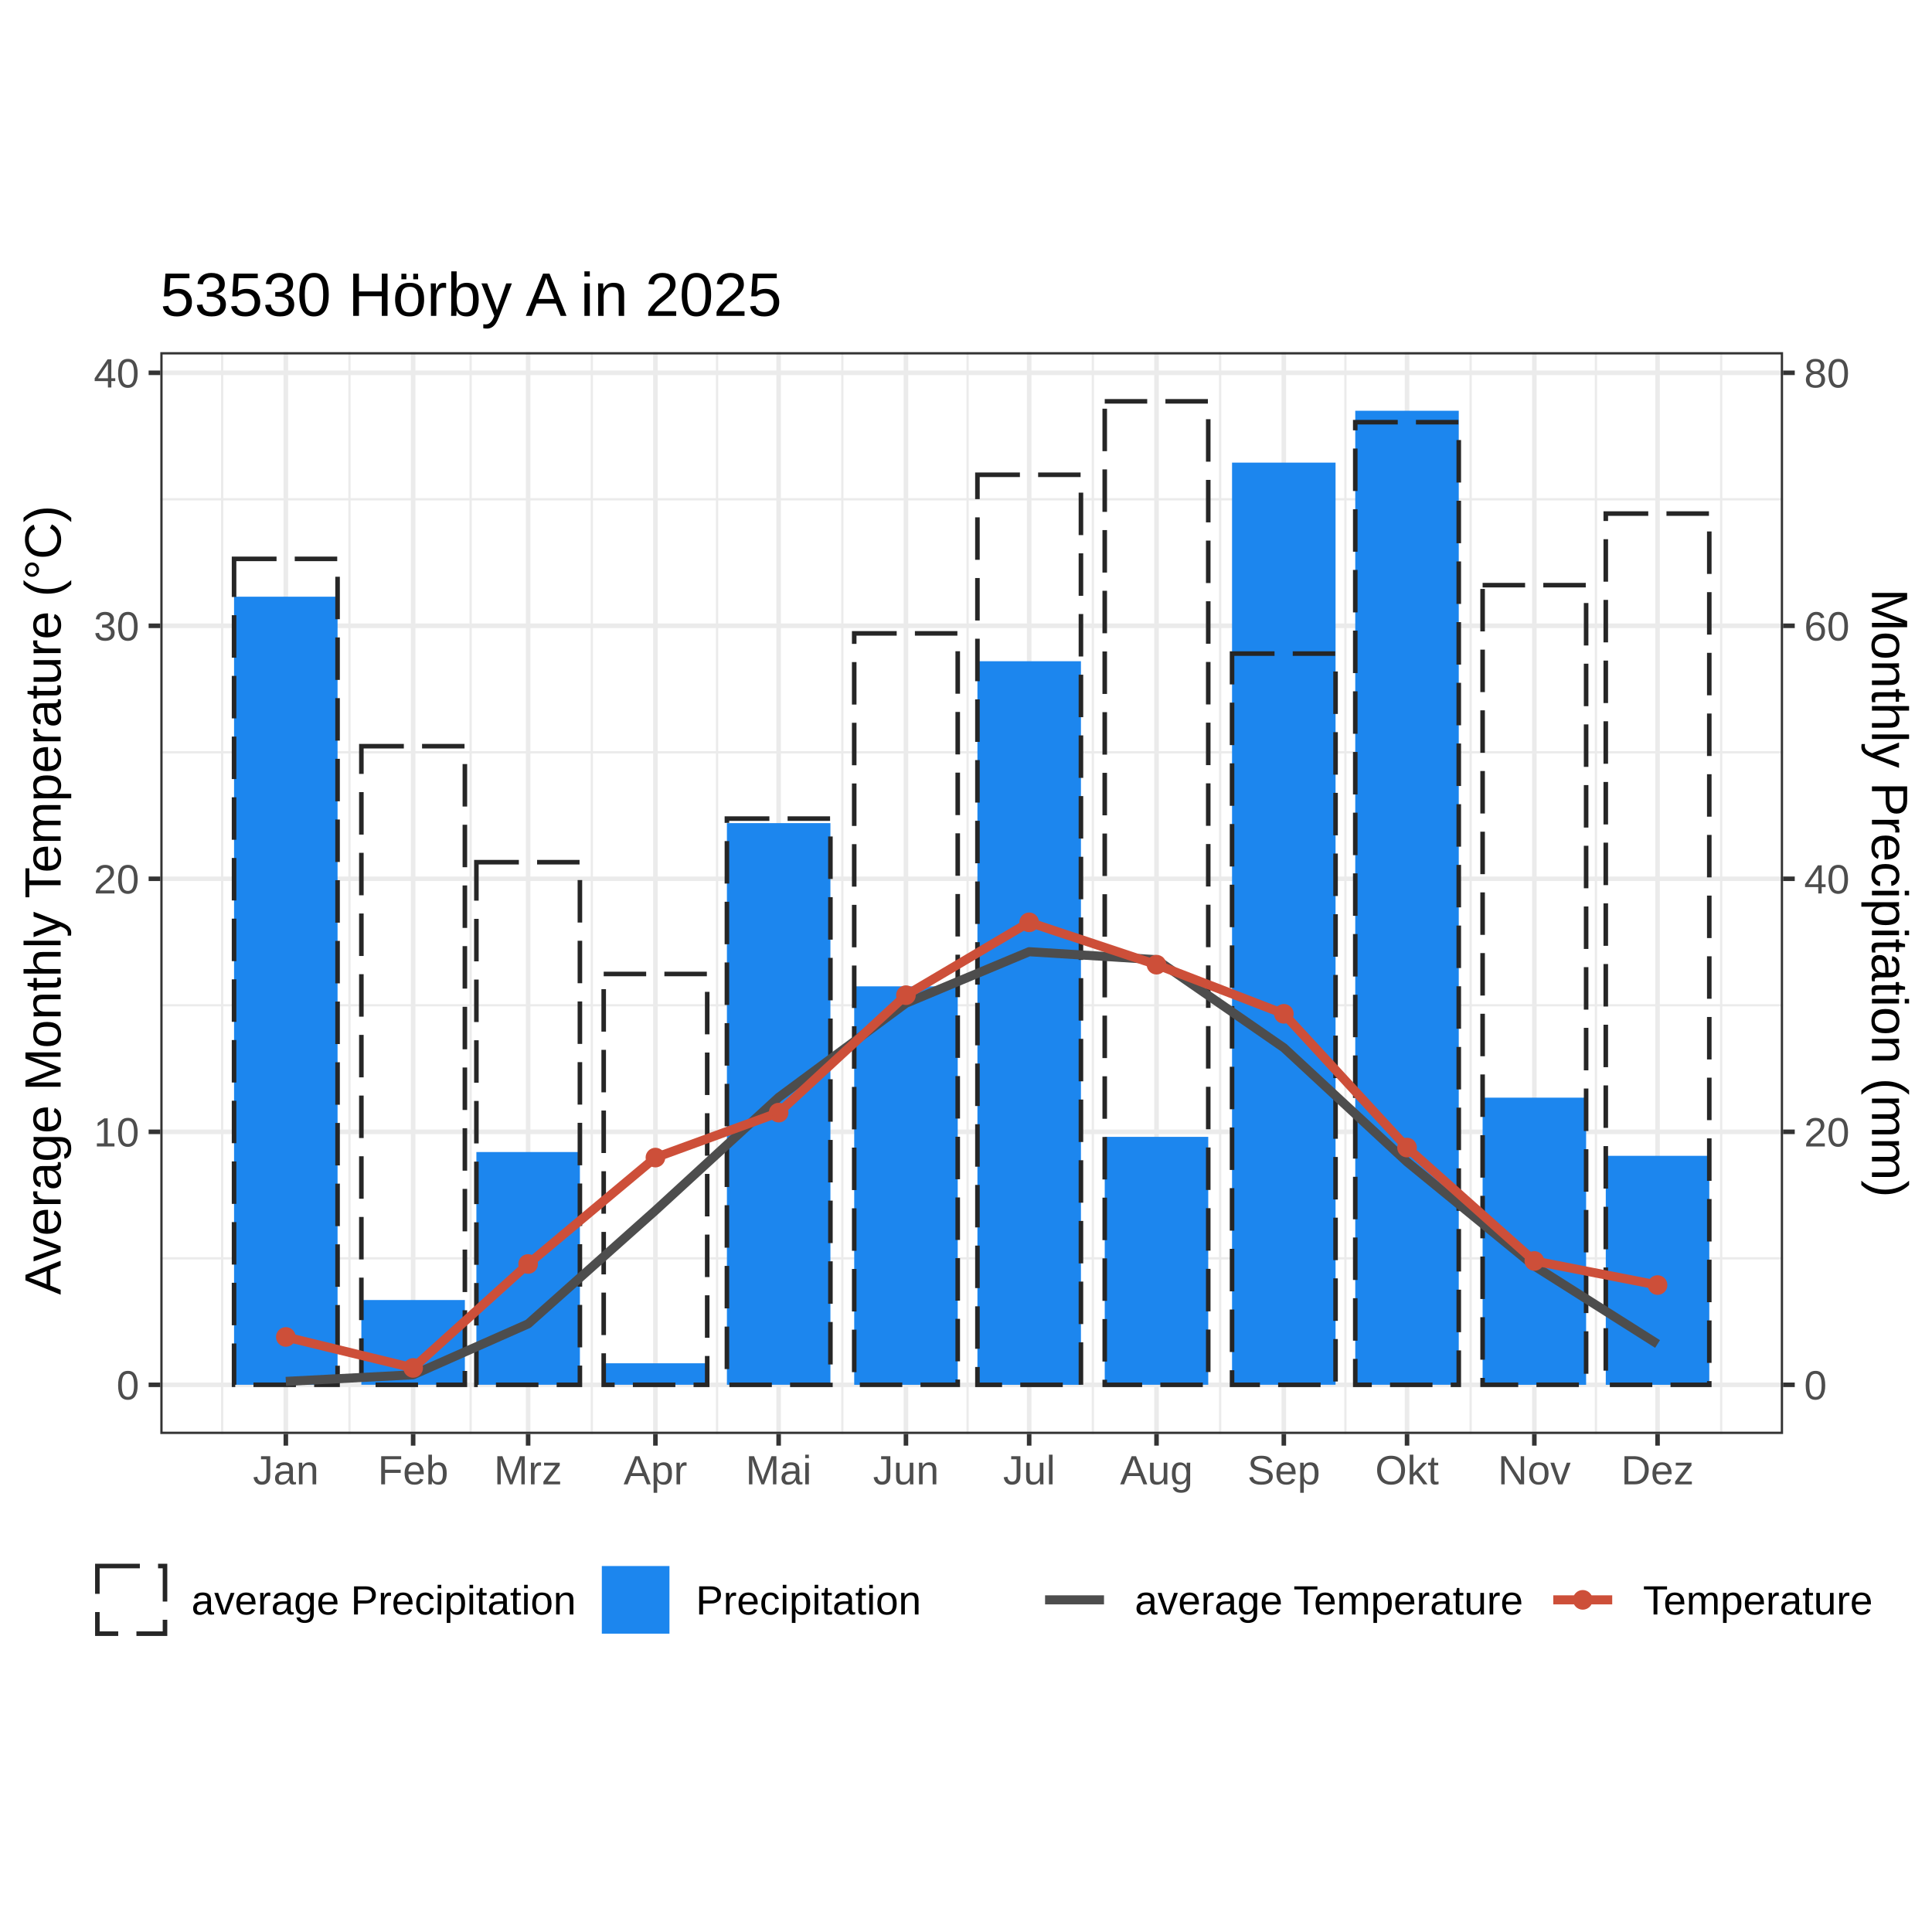
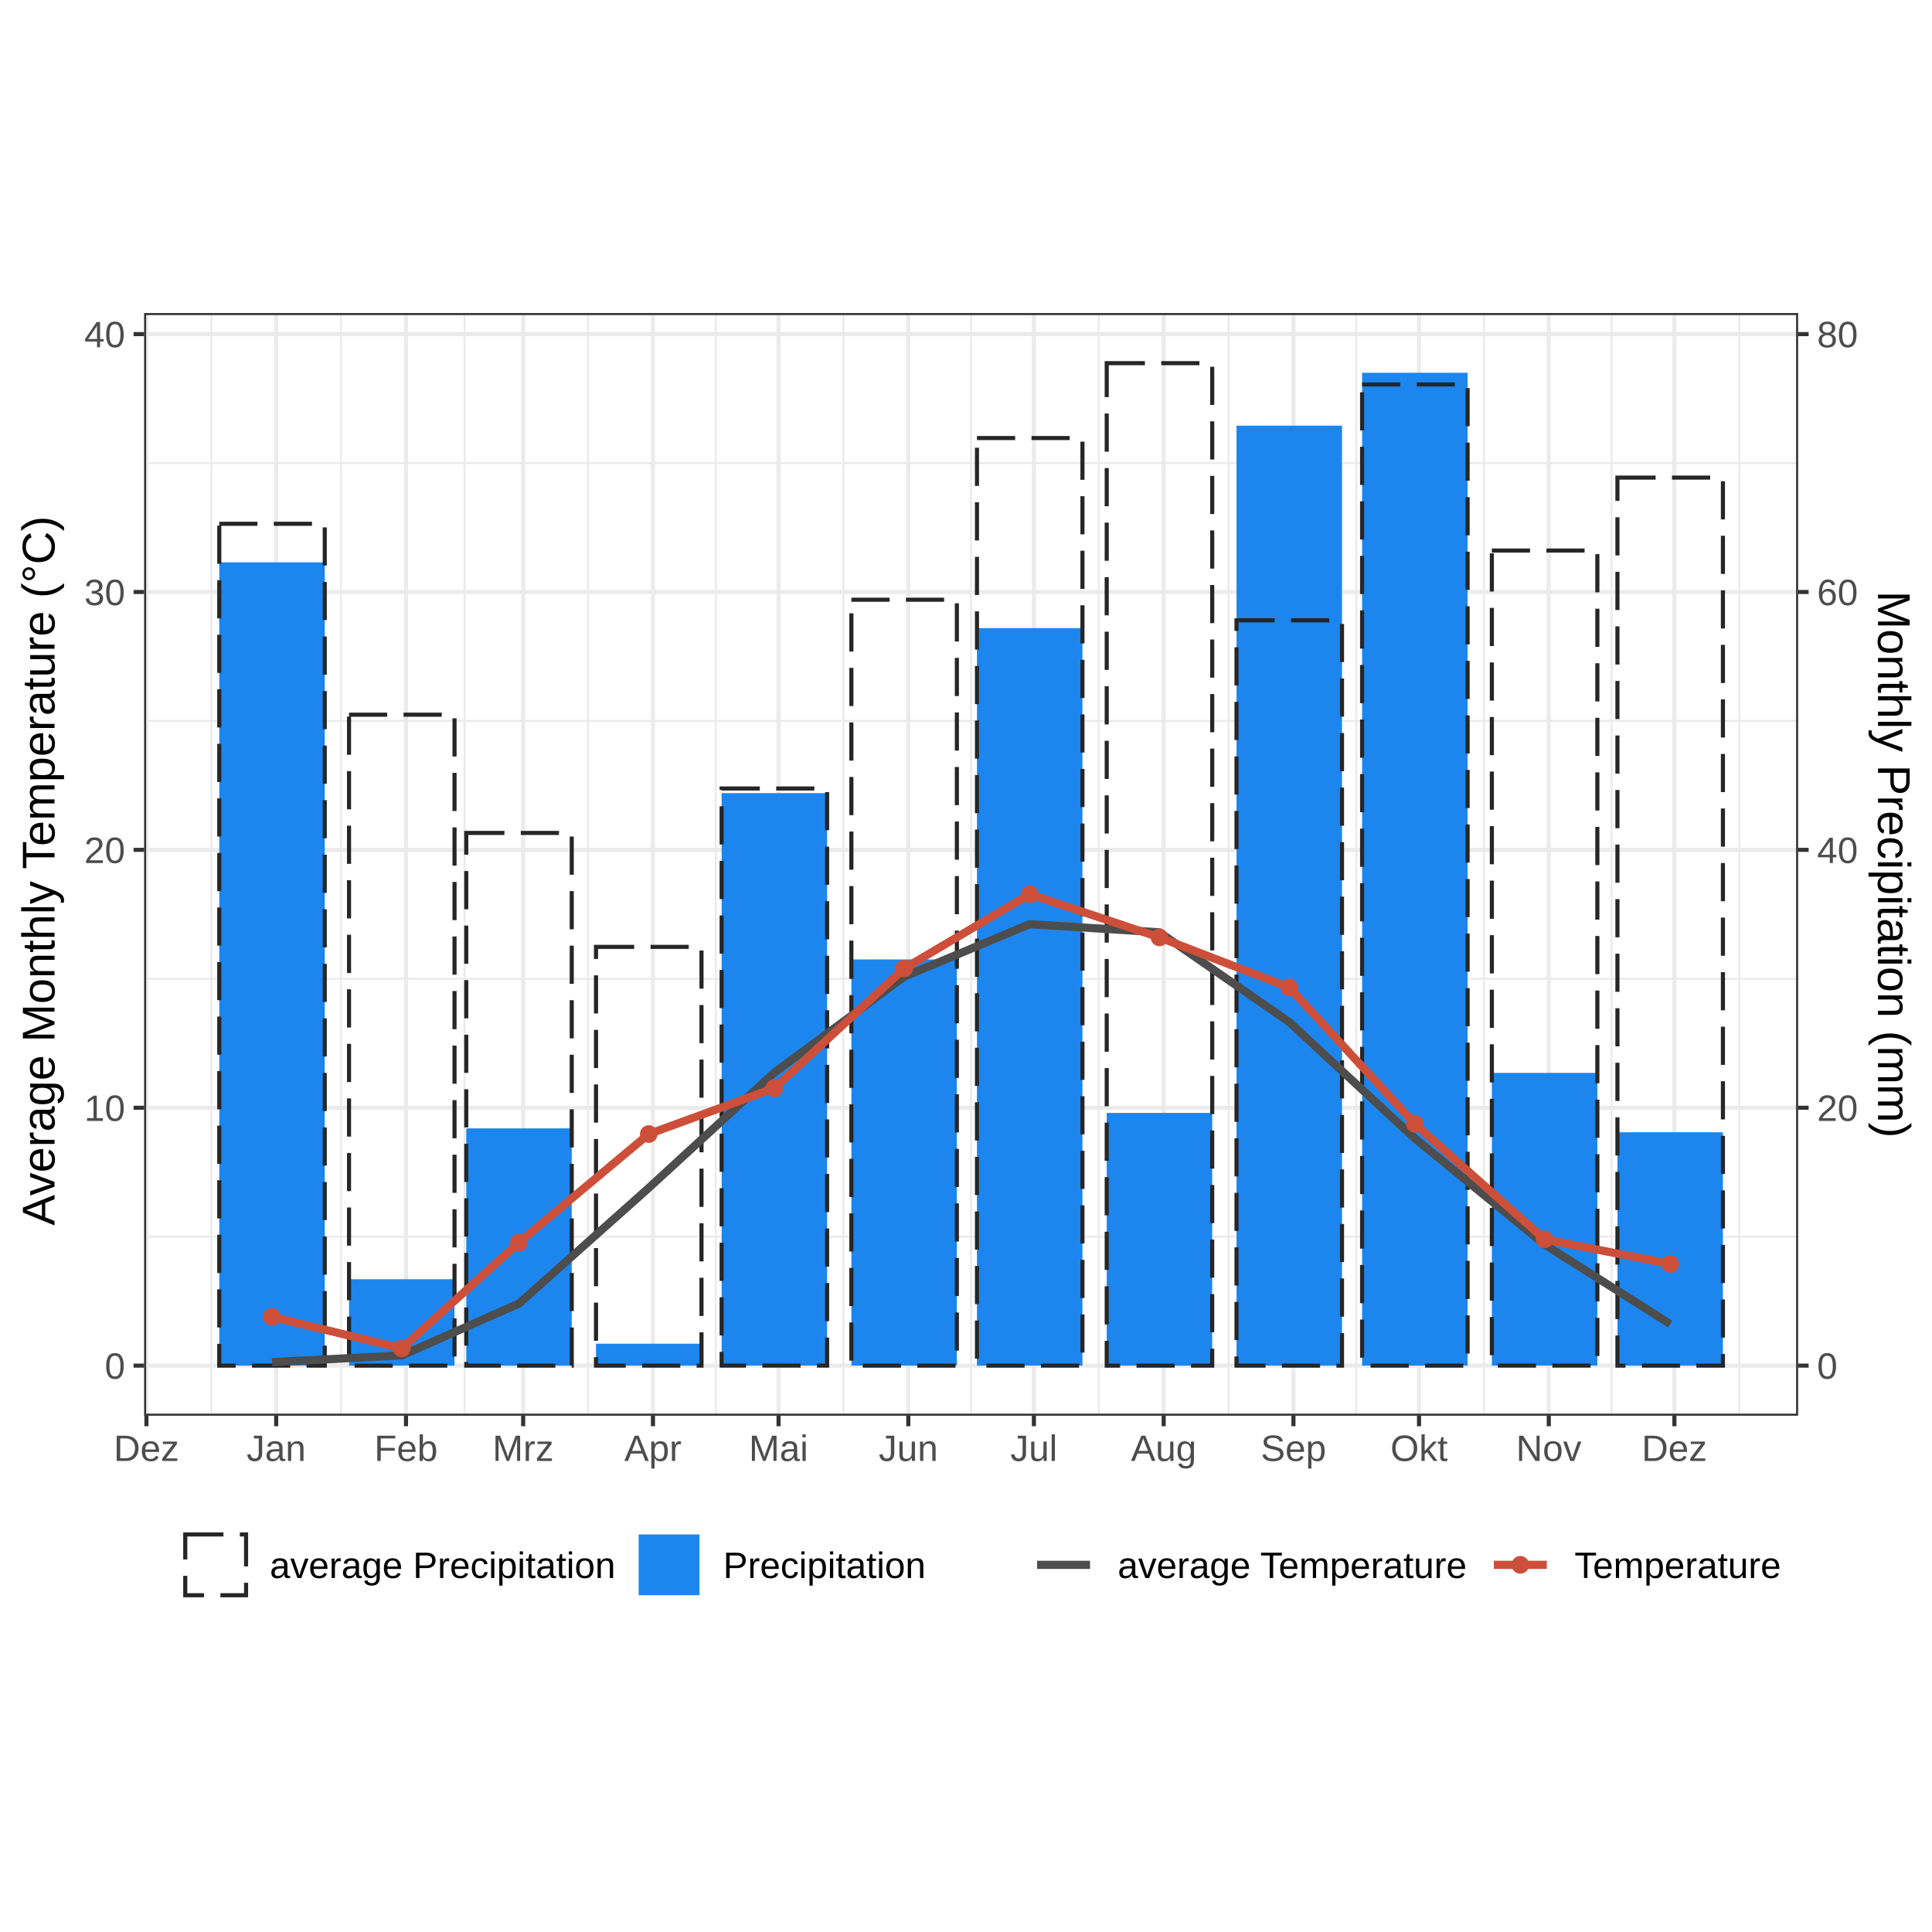
- <svg xmlns="http://www.w3.org/2000/svg" width="453.00pt" height="453.00pt" viewBox="0 0 453.00 453.00">
+ <svg xmlns="http://www.w3.org/2000/svg" width="504.00pt" height="504.00pt" viewBox="0 0 504.00 504.00">
  <g class="svglite">
    <defs>
      <style type="text/css">
    .svglite line, .svglite polyline, .svglite polygon, .svglite path, .svglite rect, .svglite circle {
      fill: none;
      stroke: #000000;
      stroke-linecap: round;
      stroke-linejoin: round;
      stroke-miterlimit: 10.00;
    }
    .svglite text {
      white-space: pre;
    }
    .svglite g.glyphgroup path {
      fill: inherit;
      stroke: none;
    }
  </style>
    </defs>
    <rect width="100%" height="100%" style="stroke: none; fill: #FFFFFF;" />
    <defs>
-       <clipPath id="cpMC4wMHw0NTMuMDB8MC4wMHw0NTMuMDA=">
-         <rect x="0.00" y="0.00" width="453.00" height="453.00" />
+       <clipPath id="cpMC4wMHw1MDQuMDB8MC4wMHw1MDQuMDA=">
+         <rect x="0.00" y="0.00" width="504.00" height="504.00" />
      </clipPath>
    </defs>
-     <g clip-path="url(#cpMC4wMHw0NTMuMDB8MC4wMHw0NTMuMDA=)">
+     <g clip-path="url(#cpMC4wMHw1MDQuMDB8MC4wMHw1MDQuMDA=)">
</g>
    <defs>
-       <clipPath id="cpMC4wMHw0NTMuMDB8NTguMjh8Mzk0Ljcy">
-         <rect x="0.00" y="58.28" width="453.00" height="336.44" />
+       <clipPath id="cpMC4wMHw1MDQuMDB8NzYuMTh8NDI3Ljgy">
+         <rect x="0.00" y="76.18" width="504.00" height="351.63" />
      </clipPath>
    </defs>
-     <g clip-path="url(#cpMC4wMHw0NTMuMDB8NTguMjh8Mzk0Ljcy)">
-       <rect x="0.00" y="58.28" width="453.00" height="336.44" style="stroke-width: 1.07; stroke: #FFFFFF; fill: #FFFFFF;" />
+     <g clip-path="url(#cpMC4wMHw1MDQuMDB8NzYuMTh8NDI3Ljgy)">
+       <rect x="0.00" y="76.18" width="504.00" height="351.63" style="stroke-width: 1.07; stroke: #FFFFFF; fill: #FFFFFF;" />
    </g>
-     <g clip-path="url(#cpMC4wMHw0NTMuMDB8MC4wMHw0NTMuMDA=)">
+     <g clip-path="url(#cpMC4wMHw1MDQuMDB8MC4wMHw1MDQuMDA=)">
</g>
    <defs>
-       <clipPath id="cpMzcuNTl8NDE4LjA4fDgyLjU3fDMzNi4yMw==">
-         <rect x="37.59" y="82.57" width="380.49" height="253.66" />
+       <clipPath id="cpMzcuNTl8NDY5LjA4fDgxLjY2fDM2OS4zMg==">
+         <rect x="37.59" y="81.66" width="431.49" height="287.66" />
      </clipPath>
    </defs>
-     <g clip-path="url(#cpMzcuNTl8NDE4LjA4fDgyLjU3fDMzNi4yMw==)">
-       <rect x="37.59" y="82.57" width="380.49" height="253.66" style="stroke-width: 1.07; stroke: none; fill: #FFFFFF;" />
-       <polyline points="37.59,295.04 418.08,295.04 " style="stroke-width: 0.53; stroke: #EBEBEB; stroke-linecap: butt;" />
-       <polyline points="37.59,235.71 418.08,235.71 " style="stroke-width: 0.53; stroke: #EBEBEB; stroke-linecap: butt;" />
-       <polyline points="37.59,176.39 418.08,176.39 " style="stroke-width: 0.53; stroke: #EBEBEB; stroke-linecap: butt;" />
-       <polyline points="37.59,117.07 418.08,117.07 " style="stroke-width: 0.53; stroke: #EBEBEB; stroke-linecap: butt;" />
-       <polyline points="52.09,336.23 52.09,82.57 " style="stroke-width: 0.53; stroke: #EBEBEB; stroke-linecap: butt;" />
-       <polyline points="81.94,336.23 81.94,82.57 " style="stroke-width: 0.53; stroke: #EBEBEB; stroke-linecap: butt;" />
-       <polyline points="110.35,336.23 110.35,82.57 " style="stroke-width: 0.53; stroke: #EBEBEB; stroke-linecap: butt;" />
-       <polyline points="138.76,336.23 138.76,82.57 " style="stroke-width: 0.53; stroke: #EBEBEB; stroke-linecap: butt;" />
-       <polyline points="168.13,336.23 168.13,82.57 " style="stroke-width: 0.53; stroke: #EBEBEB; stroke-linecap: butt;" />
-       <polyline points="197.50,336.23 197.50,82.57 " style="stroke-width: 0.53; stroke: #EBEBEB; stroke-linecap: butt;" />
-       <polyline points="226.87,336.23 226.87,82.57 " style="stroke-width: 0.53; stroke: #EBEBEB; stroke-linecap: butt;" />
-       <polyline points="256.24,336.23 256.24,82.57 " style="stroke-width: 0.53; stroke: #EBEBEB; stroke-linecap: butt;" />
-       <polyline points="286.09,336.23 286.09,82.57 " style="stroke-width: 0.53; stroke: #EBEBEB; stroke-linecap: butt;" />
-       <polyline points="315.46,336.23 315.46,82.57 " style="stroke-width: 0.53; stroke: #EBEBEB; stroke-linecap: butt;" />
-       <polyline points="344.83,336.23 344.83,82.57 " style="stroke-width: 0.53; stroke: #EBEBEB; stroke-linecap: butt;" />
-       <polyline points="374.20,336.23 374.20,82.57 " style="stroke-width: 0.53; stroke: #EBEBEB; stroke-linecap: butt;" />
-       <polyline points="403.57,336.23 403.57,82.57 " style="stroke-width: 0.53; stroke: #EBEBEB; stroke-linecap: butt;" />
-       <polyline points="37.59,324.70 418.08,324.70 " style="stroke-width: 1.07; stroke: #EBEBEB; stroke-linecap: butt;" />
-       <polyline points="37.59,265.38 418.08,265.38 " style="stroke-width: 1.07; stroke: #EBEBEB; stroke-linecap: butt;" />
-       <polyline points="37.59,206.05 418.08,206.05 " style="stroke-width: 1.07; stroke: #EBEBEB; stroke-linecap: butt;" />
-       <polyline points="37.59,146.73 418.08,146.73 " style="stroke-width: 1.07; stroke: #EBEBEB; stroke-linecap: butt;" />
-       <polyline points="37.59,87.41 418.08,87.41 " style="stroke-width: 1.07; stroke: #EBEBEB; stroke-linecap: butt;" />
-       <polyline points="67.02,336.23 67.02,82.57 " style="stroke-width: 1.07; stroke: #EBEBEB; stroke-linecap: butt;" />
-       <polyline points="96.87,336.23 96.87,82.57 " style="stroke-width: 1.07; stroke: #EBEBEB; stroke-linecap: butt;" />
-       <polyline points="123.83,336.23 123.83,82.57 " style="stroke-width: 1.07; stroke: #EBEBEB; stroke-linecap: butt;" />
-       <polyline points="153.68,336.23 153.68,82.57 " style="stroke-width: 1.07; stroke: #EBEBEB; stroke-linecap: butt;" />
-       <polyline points="182.57,336.23 182.57,82.57 " style="stroke-width: 1.07; stroke: #EBEBEB; stroke-linecap: butt;" />
-       <polyline points="212.42,336.23 212.42,82.57 " style="stroke-width: 1.07; stroke: #EBEBEB; stroke-linecap: butt;" />
-       <polyline points="241.31,336.23 241.31,82.57 " style="stroke-width: 1.07; stroke: #EBEBEB; stroke-linecap: butt;" />
-       <polyline points="271.17,336.23 271.17,82.57 " style="stroke-width: 1.07; stroke: #EBEBEB; stroke-linecap: butt;" />
-       <polyline points="301.02,336.23 301.02,82.57 " style="stroke-width: 1.07; stroke: #EBEBEB; stroke-linecap: butt;" />
-       <polyline points="329.91,336.23 329.91,82.57 " style="stroke-width: 1.07; stroke: #EBEBEB; stroke-linecap: butt;" />
-       <polyline points="359.76,336.23 359.76,82.57 " style="stroke-width: 1.07; stroke: #EBEBEB; stroke-linecap: butt;" />
-       <polyline points="388.65,336.23 388.65,82.57 " style="stroke-width: 1.07; stroke: #EBEBEB; stroke-linecap: butt;" />
-       <rect x="54.88" y="139.91" width="24.27" height="184.78" style="stroke-width: 1.07; stroke: none; stroke-linecap: butt; stroke-linejoin: miter; fill: #1C86EE;" />
-       <rect x="84.73" y="304.82" width="24.27" height="19.87" style="stroke-width: 1.07; stroke: none; stroke-linecap: butt; stroke-linejoin: miter; fill: #1C86EE;" />
-       <rect x="111.70" y="270.12" width="24.27" height="54.57" style="stroke-width: 1.07; stroke: none; stroke-linecap: butt; stroke-linejoin: miter; fill: #1C86EE;" />
-       <rect x="141.55" y="319.65" width="24.27" height="5.04" style="stroke-width: 1.07; stroke: none; stroke-linecap: butt; stroke-linejoin: miter; fill: #1C86EE;" />
-       <rect x="170.44" y="193.00" width="24.27" height="131.69" style="stroke-width: 1.07; stroke: none; stroke-linecap: butt; stroke-linejoin: miter; fill: #1C86EE;" />
-       <rect x="200.29" y="231.27" width="24.27" height="93.43" style="stroke-width: 1.07; stroke: none; stroke-linecap: butt; stroke-linejoin: miter; fill: #1C86EE;" />
-       <rect x="229.18" y="155.04" width="24.27" height="169.66" style="stroke-width: 1.07; stroke: none; stroke-linecap: butt; stroke-linejoin: miter; fill: #1C86EE;" />
-       <rect x="259.03" y="266.56" width="24.27" height="58.13" style="stroke-width: 1.07; stroke: none; stroke-linecap: butt; stroke-linejoin: miter; fill: #1C86EE;" />
-       <rect x="288.88" y="108.47" width="24.27" height="216.22" style="stroke-width: 1.07; stroke: none; stroke-linecap: butt; stroke-linejoin: miter; fill: #1C86EE;" />
-       <rect x="317.77" y="96.31" width="24.27" height="228.38" style="stroke-width: 1.07; stroke: none; stroke-linecap: butt; stroke-linejoin: miter; fill: #1C86EE;" />
-       <rect x="347.63" y="257.37" width="24.27" height="67.33" style="stroke-width: 1.07; stroke: none; stroke-linecap: butt; stroke-linejoin: miter; fill: #1C86EE;" />
-       <rect x="376.51" y="271.01" width="24.27" height="53.69" style="stroke-width: 1.07; stroke: none; stroke-linecap: butt; stroke-linejoin: miter; fill: #1C86EE;" />
-       <rect x="54.88" y="131.04" width="24.27" height="193.65" style="stroke-width: 1.07; stroke: #262626; stroke-dasharray: 9.96,4.27; stroke-linecap: butt; stroke-linejoin: miter;" />
-       <rect x="84.73" y="174.96" width="24.27" height="149.74" style="stroke-width: 1.07; stroke: #262626; stroke-dasharray: 9.96,4.27; stroke-linecap: butt; stroke-linejoin: miter;" />
-       <rect x="111.70" y="202.16" width="24.27" height="122.54" style="stroke-width: 1.07; stroke: #262626; stroke-dasharray: 9.96,4.27; stroke-linecap: butt; stroke-linejoin: miter;" />
-       <rect x="141.55" y="228.37" width="24.27" height="96.33" style="stroke-width: 1.07; stroke: #262626; stroke-dasharray: 9.96,4.27; stroke-linecap: butt; stroke-linejoin: miter;" />
-       <rect x="170.44" y="191.94" width="24.27" height="132.76" style="stroke-width: 1.07; stroke: #262626; stroke-dasharray: 9.96,4.27; stroke-linecap: butt; stroke-linejoin: miter;" />
-       <rect x="200.29" y="148.51" width="24.27" height="176.18" style="stroke-width: 1.07; stroke: #262626; stroke-dasharray: 9.96,4.27; stroke-linecap: butt; stroke-linejoin: miter;" />
-       <rect x="229.18" y="111.32" width="24.27" height="213.38" style="stroke-width: 1.07; stroke: #262626; stroke-dasharray: 9.96,4.27; stroke-linecap: butt; stroke-linejoin: miter;" />
-       <rect x="259.03" y="94.10" width="24.27" height="230.60" style="stroke-width: 1.07; stroke: #262626; stroke-dasharray: 9.96,4.27; stroke-linecap: butt; stroke-linejoin: miter;" />
-       <rect x="288.88" y="153.25" width="24.27" height="171.45" style="stroke-width: 1.07; stroke: #262626; stroke-dasharray: 9.96,4.27; stroke-linecap: butt; stroke-linejoin: miter;" />
-       <rect x="317.77" y="98.99" width="24.27" height="225.71" style="stroke-width: 1.07; stroke: #262626; stroke-dasharray: 9.96,4.27; stroke-linecap: butt; stroke-linejoin: miter;" />
-       <rect x="347.63" y="137.20" width="24.27" height="187.49" style="stroke-width: 1.07; stroke: #262626; stroke-dasharray: 9.96,4.27; stroke-linecap: butt; stroke-linejoin: miter;" />
-       <rect x="376.51" y="120.42" width="24.27" height="204.28" style="stroke-width: 1.07; stroke: #262626; stroke-dasharray: 9.96,4.27; stroke-linecap: butt; stroke-linejoin: miter;" />
-       <polyline points="67.02,323.90 96.87,322.35 123.83,310.41 153.68,283.82 182.57,257.30 212.42,235.23 241.31,223.15 271.17,225.02 301.02,245.67 329.91,272.44 359.76,296.84 388.65,315.13 " style="stroke-width: 2.13; stroke: #4D4D4D; stroke-linecap: butt;" />
-       <polyline points="67.02,313.48 96.87,320.74 123.83,296.37 153.68,271.42 182.57,260.88 212.42,233.34 241.31,216.26 271.17,226.19 301.02,237.71 329.91,269.07 359.76,295.66 388.65,301.31 " style="stroke-width: 2.13; stroke: #CD4F39; stroke-linecap: butt;" />
-       <circle cx="67.02" cy="313.48" r="1.95" style="stroke-width: 0.71; stroke: #CD4F39; fill: #CD4F39;" />
-       <circle cx="96.87" cy="320.74" r="1.95" style="stroke-width: 0.71; stroke: #CD4F39; fill: #CD4F39;" />
-       <circle cx="123.83" cy="296.37" r="1.95" style="stroke-width: 0.71; stroke: #CD4F39; fill: #CD4F39;" />
-       <circle cx="153.68" cy="271.42" r="1.95" style="stroke-width: 0.71; stroke: #CD4F39; fill: #CD4F39;" />
-       <circle cx="182.57" cy="260.88" r="1.95" style="stroke-width: 0.71; stroke: #CD4F39; fill: #CD4F39;" />
-       <circle cx="212.42" cy="233.34" r="1.95" style="stroke-width: 0.71; stroke: #CD4F39; fill: #CD4F39;" />
-       <circle cx="241.31" cy="216.26" r="1.95" style="stroke-width: 0.71; stroke: #CD4F39; fill: #CD4F39;" />
-       <circle cx="271.17" cy="226.19" r="1.95" style="stroke-width: 0.71; stroke: #CD4F39; fill: #CD4F39;" />
-       <circle cx="301.02" cy="237.71" r="1.95" style="stroke-width: 0.71; stroke: #CD4F39; fill: #CD4F39;" />
-       <circle cx="329.91" cy="269.07" r="1.95" style="stroke-width: 0.71; stroke: #CD4F39; fill: #CD4F39;" />
-       <circle cx="359.76" cy="295.66" r="1.95" style="stroke-width: 0.71; stroke: #CD4F39; fill: #CD4F39;" />
-       <circle cx="388.65" cy="301.31" r="1.95" style="stroke-width: 0.71; stroke: #CD4F39; fill: #CD4F39;" />
-       <rect x="37.59" y="82.57" width="380.49" height="253.66" style="stroke-width: 1.07; stroke: #333333;" />
+     <g clip-path="url(#cpMzcuNTl8NDY5LjA4fDgxLjY2fDM2OS4zMg==)">
+       <rect x="37.59" y="81.66" width="431.49" height="287.66" style="stroke-width: 1.07; stroke: none; fill: #FFFFFF;" />
+       <polyline points="37.59,322.61 469.08,322.61 " style="stroke-width: 0.53; stroke: #EBEBEB; stroke-linecap: butt;" />
+       <polyline points="37.59,255.34 469.08,255.34 " style="stroke-width: 0.53; stroke: #EBEBEB; stroke-linecap: butt;" />
+       <polyline points="37.59,188.07 469.08,188.07 " style="stroke-width: 0.53; stroke: #EBEBEB; stroke-linecap: butt;" />
+       <polyline points="37.59,120.80 469.08,120.80 " style="stroke-width: 0.53; stroke: #EBEBEB; stroke-linecap: butt;" />
+       <polyline points="55.13,369.32 55.13,81.66 " style="stroke-width: 0.53; stroke: #EBEBEB; stroke-linecap: butt;" />
+       <polyline points="88.98,369.32 88.98,81.66 " style="stroke-width: 0.53; stroke: #EBEBEB; stroke-linecap: butt;" />
+       <polyline points="121.19,369.32 121.19,81.66 " style="stroke-width: 0.53; stroke: #EBEBEB; stroke-linecap: butt;" />
+       <polyline points="153.41,369.32 153.41,81.66 " style="stroke-width: 0.53; stroke: #EBEBEB; stroke-linecap: butt;" />
+       <polyline points="186.72,369.32 186.72,81.66 " style="stroke-width: 0.53; stroke: #EBEBEB; stroke-linecap: butt;" />
+       <polyline points="220.02,369.32 220.02,81.66 " style="stroke-width: 0.53; stroke: #EBEBEB; stroke-linecap: butt;" />
+       <polyline points="253.33,369.32 253.33,81.66 " style="stroke-width: 0.53; stroke: #EBEBEB; stroke-linecap: butt;" />
+       <polyline points="286.64,369.32 286.64,81.66 " style="stroke-width: 0.53; stroke: #EBEBEB; stroke-linecap: butt;" />
+       <polyline points="320.49,369.32 320.49,81.66 " style="stroke-width: 0.53; stroke: #EBEBEB; stroke-linecap: butt;" />
+       <polyline points="353.80,369.32 353.80,81.66 " style="stroke-width: 0.53; stroke: #EBEBEB; stroke-linecap: butt;" />
+       <polyline points="387.11,369.32 387.11,81.66 " style="stroke-width: 0.53; stroke: #EBEBEB; stroke-linecap: butt;" />
+       <polyline points="420.41,369.32 420.41,81.66 " style="stroke-width: 0.53; stroke: #EBEBEB; stroke-linecap: butt;" />
+       <polyline points="453.72,369.32 453.72,81.66 " style="stroke-width: 0.53; stroke: #EBEBEB; stroke-linecap: butt;" />
+       <polyline points="37.59,356.25 469.08,356.25 " style="stroke-width: 1.07; stroke: #EBEBEB; stroke-linecap: butt;" />
+       <polyline points="37.59,288.98 469.08,288.98 " style="stroke-width: 1.07; stroke: #EBEBEB; stroke-linecap: butt;" />
+       <polyline points="37.59,221.70 469.08,221.70 " style="stroke-width: 1.07; stroke: #EBEBEB; stroke-linecap: butt;" />
+       <polyline points="37.59,154.43 469.08,154.43 " style="stroke-width: 1.07; stroke: #EBEBEB; stroke-linecap: butt;" />
+       <polyline points="37.59,87.16 469.08,87.16 " style="stroke-width: 1.07; stroke: #EBEBEB; stroke-linecap: butt;" />
+       <polyline points="38.20,369.32 38.20,81.66 " style="stroke-width: 1.07; stroke: #EBEBEB; stroke-linecap: butt;" />
+       <polyline points="72.05,369.32 72.05,81.66 " style="stroke-width: 1.07; stroke: #EBEBEB; stroke-linecap: butt;" />
+       <polyline points="105.91,369.32 105.91,81.66 " style="stroke-width: 1.07; stroke: #EBEBEB; stroke-linecap: butt;" />
+       <polyline points="136.48,369.32 136.48,81.66 " style="stroke-width: 1.07; stroke: #EBEBEB; stroke-linecap: butt;" />
+       <polyline points="170.34,369.32 170.34,81.66 " style="stroke-width: 1.07; stroke: #EBEBEB; stroke-linecap: butt;" />
+       <polyline points="203.10,369.32 203.10,81.66 " style="stroke-width: 1.07; stroke: #EBEBEB; stroke-linecap: butt;" />
+       <polyline points="236.95,369.32 236.95,81.66 " style="stroke-width: 1.07; stroke: #EBEBEB; stroke-linecap: butt;" />
+       <polyline points="269.71,369.32 269.71,81.66 " style="stroke-width: 1.07; stroke: #EBEBEB; stroke-linecap: butt;" />
+       <polyline points="303.57,369.32 303.57,81.66 " style="stroke-width: 1.07; stroke: #EBEBEB; stroke-linecap: butt;" />
+       <polyline points="337.42,369.32 337.42,81.66 " style="stroke-width: 1.07; stroke: #EBEBEB; stroke-linecap: butt;" />
+       <polyline points="370.18,369.32 370.18,81.66 " style="stroke-width: 1.07; stroke: #EBEBEB; stroke-linecap: butt;" />
+       <polyline points="404.03,369.32 404.03,81.66 " style="stroke-width: 1.07; stroke: #EBEBEB; stroke-linecap: butt;" />
+       <polyline points="436.80,369.32 436.80,81.66 " style="stroke-width: 1.07; stroke: #EBEBEB; stroke-linecap: butt;" />
+       <rect x="57.20" y="146.70" width="27.52" height="209.55" style="stroke-width: 1.07; stroke: none; stroke-linecap: butt; stroke-linejoin: miter; fill: #1C86EE;" />
+       <rect x="91.05" y="333.71" width="27.52" height="22.54" style="stroke-width: 1.07; stroke: none; stroke-linecap: butt; stroke-linejoin: miter; fill: #1C86EE;" />
+       <rect x="121.63" y="294.36" width="27.52" height="61.89" style="stroke-width: 1.07; stroke: none; stroke-linecap: butt; stroke-linejoin: miter; fill: #1C86EE;" />
+       <rect x="155.48" y="350.53" width="27.52" height="5.72" style="stroke-width: 1.07; stroke: none; stroke-linecap: butt; stroke-linejoin: miter; fill: #1C86EE;" />
+       <rect x="188.25" y="206.90" width="27.52" height="149.34" style="stroke-width: 1.07; stroke: none; stroke-linecap: butt; stroke-linejoin: miter; fill: #1C86EE;" />
+       <rect x="222.10" y="250.29" width="27.52" height="105.95" style="stroke-width: 1.07; stroke: none; stroke-linecap: butt; stroke-linejoin: miter; fill: #1C86EE;" />
+       <rect x="254.86" y="163.85" width="27.52" height="192.40" style="stroke-width: 1.07; stroke: none; stroke-linecap: butt; stroke-linejoin: miter; fill: #1C86EE;" />
+       <rect x="288.71" y="290.32" width="27.52" height="65.93" style="stroke-width: 1.07; stroke: none; stroke-linecap: butt; stroke-linejoin: miter; fill: #1C86EE;" />
+       <rect x="322.57" y="111.04" width="27.52" height="245.21" style="stroke-width: 1.07; stroke: none; stroke-linecap: butt; stroke-linejoin: miter; fill: #1C86EE;" />
+       <rect x="355.33" y="97.25" width="27.52" height="259.00" style="stroke-width: 1.07; stroke: none; stroke-linecap: butt; stroke-linejoin: miter; fill: #1C86EE;" />
+       <rect x="389.18" y="279.89" width="27.52" height="76.35" style="stroke-width: 1.07; stroke: none; stroke-linecap: butt; stroke-linejoin: miter; fill: #1C86EE;" />
+       <rect x="421.94" y="295.37" width="27.52" height="60.88" style="stroke-width: 1.07; stroke: none; stroke-linecap: butt; stroke-linejoin: miter; fill: #1C86EE;" />
+       <rect x="57.20" y="136.64" width="27.52" height="219.61" style="stroke-width: 1.07; stroke: #262626; stroke-dasharray: 9.96,4.27; stroke-linecap: butt; stroke-linejoin: miter;" />
+       <rect x="91.05" y="186.44" width="27.52" height="169.81" style="stroke-width: 1.07; stroke: #262626; stroke-dasharray: 9.96,4.27; stroke-linecap: butt; stroke-linejoin: miter;" />
+       <rect x="121.63" y="217.29" width="27.52" height="138.96" style="stroke-width: 1.07; stroke: #262626; stroke-dasharray: 9.96,4.27; stroke-linecap: butt; stroke-linejoin: miter;" />
+       <rect x="155.48" y="247.01" width="27.52" height="109.24" style="stroke-width: 1.07; stroke: #262626; stroke-dasharray: 9.96,4.27; stroke-linecap: butt; stroke-linejoin: miter;" />
+       <rect x="188.25" y="205.69" width="27.52" height="150.55" style="stroke-width: 1.07; stroke: #262626; stroke-dasharray: 9.96,4.27; stroke-linecap: butt; stroke-linejoin: miter;" />
+       <rect x="222.10" y="156.45" width="27.52" height="199.80" style="stroke-width: 1.07; stroke: #262626; stroke-dasharray: 9.96,4.27; stroke-linecap: butt; stroke-linejoin: miter;" />
+       <rect x="254.86" y="114.27" width="27.52" height="241.98" style="stroke-width: 1.07; stroke: #262626; stroke-dasharray: 9.96,4.27; stroke-linecap: butt; stroke-linejoin: miter;" />
+       <rect x="288.71" y="94.74" width="27.52" height="261.51" style="stroke-width: 1.07; stroke: #262626; stroke-dasharray: 9.96,4.27; stroke-linecap: butt; stroke-linejoin: miter;" />
+       <rect x="322.57" y="161.82" width="27.52" height="194.43" style="stroke-width: 1.07; stroke: #262626; stroke-dasharray: 9.96,4.27; stroke-linecap: butt; stroke-linejoin: miter;" />
+       <rect x="355.33" y="100.29" width="27.52" height="255.96" style="stroke-width: 1.07; stroke: #262626; stroke-dasharray: 9.96,4.27; stroke-linecap: butt; stroke-linejoin: miter;" />
+       <rect x="389.18" y="143.62" width="27.52" height="212.62" style="stroke-width: 1.07; stroke: #262626; stroke-dasharray: 9.96,4.27; stroke-linecap: butt; stroke-linejoin: miter;" />
+       <rect x="421.94" y="124.59" width="27.52" height="231.66" style="stroke-width: 1.07; stroke: #262626; stroke-dasharray: 9.96,4.27; stroke-linecap: butt; stroke-linejoin: miter;" />
+       <polyline points="70.96,355.34 104.81,353.59 135.39,340.05 169.24,309.89 202.01,279.81 235.86,254.79 268.62,241.09 302.47,243.21 336.33,266.63 369.09,296.99 402.94,324.66 435.70,345.40 " style="stroke-width: 2.13; stroke: #4D4D4D; stroke-linecap: butt;" />
+       <polyline points="70.96,343.53 104.81,351.77 135.39,324.12 169.24,295.84 202.01,283.87 235.86,252.65 268.62,233.28 302.47,244.54 336.33,257.60 369.09,293.17 402.94,323.31 435.70,329.72 " style="stroke-width: 2.13; stroke: #CD4F39; stroke-linecap: butt;" />
+       <circle cx="70.96" cy="343.53" r="1.95" style="stroke-width: 0.71; stroke: #CD4F39; fill: #CD4F39;" />
+       <circle cx="104.81" cy="351.77" r="1.95" style="stroke-width: 0.71; stroke: #CD4F39; fill: #CD4F39;" />
+       <circle cx="135.39" cy="324.12" r="1.95" style="stroke-width: 0.71; stroke: #CD4F39; fill: #CD4F39;" />
+       <circle cx="169.24" cy="295.84" r="1.95" style="stroke-width: 0.71; stroke: #CD4F39; fill: #CD4F39;" />
+       <circle cx="202.01" cy="283.87" r="1.95" style="stroke-width: 0.71; stroke: #CD4F39; fill: #CD4F39;" />
+       <circle cx="235.86" cy="252.65" r="1.95" style="stroke-width: 0.71; stroke: #CD4F39; fill: #CD4F39;" />
+       <circle cx="268.62" cy="233.28" r="1.95" style="stroke-width: 0.71; stroke: #CD4F39; fill: #CD4F39;" />
+       <circle cx="302.47" cy="244.54" r="1.95" style="stroke-width: 0.71; stroke: #CD4F39; fill: #CD4F39;" />
+       <circle cx="336.33" cy="257.60" r="1.95" style="stroke-width: 0.71; stroke: #CD4F39; fill: #CD4F39;" />
+       <circle cx="369.09" cy="293.17" r="1.95" style="stroke-width: 0.71; stroke: #CD4F39; fill: #CD4F39;" />
+       <circle cx="402.94" cy="323.31" r="1.95" style="stroke-width: 0.71; stroke: #CD4F39; fill: #CD4F39;" />
+       <circle cx="435.70" cy="329.72" r="1.95" style="stroke-width: 0.71; stroke: #CD4F39; fill: #CD4F39;" />
+       <rect x="37.59" y="81.66" width="431.49" height="287.66" style="stroke-width: 1.07; stroke: #333333;" />
    </g>
-     <g clip-path="url(#cpMC4wMHw0NTMuMDB8MC4wMHw0NTMuMDA=)">
-       <text x="32.66" y="328.13" text-anchor="end" style="font-size: 9.60px;fill: #4D4D4D; font-family: &quot;Arial&quot;;" textLength="5.33px" lengthAdjust="spacingAndGlyphs">0</text>
-       <text x="32.66" y="268.81" text-anchor="end" style="font-size: 9.60px;fill: #4D4D4D; font-family: &quot;Arial&quot;;" textLength="10.66px" lengthAdjust="spacingAndGlyphs">10</text>
-       <text x="32.66" y="209.49" text-anchor="end" style="font-size: 9.60px;fill: #4D4D4D; font-family: &quot;Arial&quot;;" textLength="10.66px" lengthAdjust="spacingAndGlyphs">20</text>
-       <text x="32.66" y="150.17" text-anchor="end" style="font-size: 9.60px;fill: #4D4D4D; font-family: &quot;Arial&quot;;" textLength="10.66px" lengthAdjust="spacingAndGlyphs">30</text>
-       <text x="32.66" y="90.85" text-anchor="end" style="font-size: 9.60px;fill: #4D4D4D; font-family: &quot;Arial&quot;;" textLength="10.66px" lengthAdjust="spacingAndGlyphs">40</text>
-       <polyline points="34.85,324.70 37.59,324.70 " style="stroke-width: 1.07; stroke: #333333; stroke-linecap: butt;" />
-       <polyline points="34.85,265.38 37.59,265.38 " style="stroke-width: 1.07; stroke: #333333; stroke-linecap: butt;" />
-       <polyline points="34.85,206.05 37.59,206.05 " style="stroke-width: 1.07; stroke: #333333; stroke-linecap: butt;" />
-       <polyline points="34.85,146.73 37.59,146.73 " style="stroke-width: 1.07; stroke: #333333; stroke-linecap: butt;" />
-       <polyline points="34.85,87.41 37.59,87.41 " style="stroke-width: 1.07; stroke: #333333; stroke-linecap: butt;" />
-       <polyline points="420.82,324.70 418.08,324.70 " style="stroke-width: 1.07; stroke: #333333; stroke-linecap: butt;" />
-       <polyline points="420.82,265.38 418.08,265.38 " style="stroke-width: 1.07; stroke: #333333; stroke-linecap: butt;" />
-       <polyline points="420.82,206.05 418.08,206.05 " style="stroke-width: 1.07; stroke: #333333; stroke-linecap: butt;" />
-       <polyline points="420.82,146.73 418.08,146.73 " style="stroke-width: 1.07; stroke: #333333; stroke-linecap: butt;" />
-       <polyline points="420.82,87.41 418.08,87.41 " style="stroke-width: 1.07; stroke: #333333; stroke-linecap: butt;" />
-       <text x="423.01" y="328.13" style="font-size: 9.60px;fill: #4D4D4D; font-family: &quot;Arial&quot;;" textLength="5.33px" lengthAdjust="spacingAndGlyphs">0</text>
-       <text x="423.01" y="268.81" style="font-size: 9.60px;fill: #4D4D4D; font-family: &quot;Arial&quot;;" textLength="10.66px" lengthAdjust="spacingAndGlyphs">20</text>
-       <text x="423.01" y="209.49" style="font-size: 9.60px;fill: #4D4D4D; font-family: &quot;Arial&quot;;" textLength="10.66px" lengthAdjust="spacingAndGlyphs">40</text>
-       <text x="423.01" y="150.17" style="font-size: 9.60px;fill: #4D4D4D; font-family: &quot;Arial&quot;;" textLength="10.66px" lengthAdjust="spacingAndGlyphs">60</text>
-       <text x="423.01" y="90.85" style="font-size: 9.60px;fill: #4D4D4D; font-family: &quot;Arial&quot;;" textLength="10.66px" lengthAdjust="spacingAndGlyphs">80</text>
-       <polyline points="67.02,338.97 67.02,336.23 " style="stroke-width: 1.07; stroke: #333333; stroke-linecap: butt;" />
-       <polyline points="96.87,338.97 96.87,336.23 " style="stroke-width: 1.07; stroke: #333333; stroke-linecap: butt;" />
-       <polyline points="123.83,338.97 123.83,336.23 " style="stroke-width: 1.07; stroke: #333333; stroke-linecap: butt;" />
-       <polyline points="153.68,338.97 153.68,336.23 " style="stroke-width: 1.07; stroke: #333333; stroke-linecap: butt;" />
-       <polyline points="182.57,338.97 182.57,336.23 " style="stroke-width: 1.07; stroke: #333333; stroke-linecap: butt;" />
-       <polyline points="212.42,338.97 212.42,336.23 " style="stroke-width: 1.07; stroke: #333333; stroke-linecap: butt;" />
-       <polyline points="241.31,338.97 241.31,336.23 " style="stroke-width: 1.07; stroke: #333333; stroke-linecap: butt;" />
-       <polyline points="271.17,338.97 271.17,336.23 " style="stroke-width: 1.07; stroke: #333333; stroke-linecap: butt;" />
-       <polyline points="301.02,338.97 301.02,336.23 " style="stroke-width: 1.07; stroke: #333333; stroke-linecap: butt;" />
-       <polyline points="329.91,338.97 329.91,336.23 " style="stroke-width: 1.07; stroke: #333333; stroke-linecap: butt;" />
-       <polyline points="359.76,338.97 359.76,336.23 " style="stroke-width: 1.07; stroke: #333333; stroke-linecap: butt;" />
-       <polyline points="388.65,338.97 388.65,336.23 " style="stroke-width: 1.07; stroke: #333333; stroke-linecap: butt;" />
-       <text x="67.02" y="348.03" text-anchor="middle" style="font-size: 9.60px;fill: #4D4D4D; font-family: &quot;Arial&quot;;" textLength="15.45px" lengthAdjust="spacingAndGlyphs">Jan</text>
-       <text x="96.87" y="348.03" text-anchor="middle" style="font-size: 9.60px;fill: #4D4D4D; font-family: &quot;Arial&quot;;" textLength="16.52px" lengthAdjust="spacingAndGlyphs">Feb</text>
-       <text x="123.83" y="348.03" text-anchor="middle" style="font-size: 9.60px;fill: #4D4D4D; font-family: &quot;Arial&quot;;" textLength="15.97px" lengthAdjust="spacingAndGlyphs">Mrz</text>
-       <text x="153.68" y="348.03" text-anchor="middle" style="font-size: 9.60px;fill: #4D4D4D; font-family: &quot;Arial&quot;;" textLength="14.92px" lengthAdjust="spacingAndGlyphs">Apr</text>
-       <text x="182.57" y="348.03" text-anchor="middle" style="font-size: 9.60px;fill: #4D4D4D; font-family: &quot;Arial&quot;;" textLength="15.44px" lengthAdjust="spacingAndGlyphs">Mai</text>
-       <text x="212.42" y="348.03" text-anchor="middle" style="font-size: 9.60px;fill: #4D4D4D; font-family: &quot;Arial&quot;;" textLength="15.45px" lengthAdjust="spacingAndGlyphs">Jun</text>
-       <text x="241.31" y="348.03" text-anchor="middle" style="font-size: 9.60px;fill: #4D4D4D; font-family: &quot;Arial&quot;;" textLength="12.25px" lengthAdjust="spacingAndGlyphs">Jul</text>
-       <text x="271.17" y="348.03" text-anchor="middle" style="font-size: 9.60px;fill: #4D4D4D; font-family: &quot;Arial&quot;;" textLength="17.06px" lengthAdjust="spacingAndGlyphs">Aug</text>
-       <text x="301.02" y="348.03" text-anchor="middle" style="font-size: 9.60px;fill: #4D4D4D; font-family: &quot;Arial&quot;;" textLength="17.06px" lengthAdjust="spacingAndGlyphs">Sep</text>
-       <text x="329.91" y="348.03" text-anchor="middle" style="font-size: 9.60px;fill: #4D4D4D; font-family: &quot;Arial&quot;;" textLength="14.94px" lengthAdjust="spacingAndGlyphs">Okt</text>
-       <text x="359.76" y="348.03" text-anchor="middle" style="font-size: 9.60px;fill: #4D4D4D; font-family: &quot;Arial&quot;;" textLength="17.05px" lengthAdjust="spacingAndGlyphs">Nov</text>
-       <text x="388.65" y="348.03" text-anchor="middle" style="font-size: 9.60px;fill: #4D4D4D; font-family: &quot;Arial&quot;;" textLength="17.05px" lengthAdjust="spacingAndGlyphs">Dez</text>
-       <text transform="translate(14.22,303.60) rotate(-90)" style="font-size: 12.00px; font-family: &quot;Arial&quot;;" textLength="188.41px" lengthAdjust="spacingAndGlyphs">Average Monthly Temperature  (°C)</text>
-       <text transform="translate(438.92,209.40) rotate(90)" text-anchor="middle" style="font-size: 12.00px; font-family: &quot;Arial&quot;;" textLength="142.70px" lengthAdjust="spacingAndGlyphs">Monthly Precipitation (mm)</text>
-       <rect x="11.16" y="361.00" width="210.23" height="28.24" style="stroke-width: 1.07; stroke: none; fill: #FFFFFF;" />
-       <rect x="22.12" y="366.48" width="17.28" height="17.28" style="stroke-width: 1.07; stroke: none; fill: #FFFFFF;" />
-       <rect x="22.83" y="367.19" width="15.86" height="15.86" style="stroke-width: 1.07; stroke: #262626; stroke-dasharray: 9.96,4.27; stroke-linecap: butt; stroke-linejoin: miter;" />
-       <rect x="140.40" y="366.48" width="17.28" height="17.28" style="stroke-width: 1.07; stroke: none; fill: #FFFFFF;" />
-       <rect x="141.11" y="367.19" width="15.86" height="15.86" style="stroke-width: 1.07; stroke: none; stroke-linecap: butt; stroke-linejoin: miter; fill: #1C86EE;" />
-       <text x="44.88" y="378.55" style="font-size: 9.60px; font-family: &quot;Arial&quot;;" textLength="90.05px" lengthAdjust="spacingAndGlyphs">average Precipitation</text>
-       <text x="163.16" y="378.55" style="font-size: 9.60px; font-family: &quot;Arial&quot;;" textLength="52.75px" lengthAdjust="spacingAndGlyphs">Precipitation</text>
-       <rect x="232.35" y="361.00" width="212.16" height="28.24" style="stroke-width: 1.07; stroke: none; fill: #FFFFFF;" />
-       <rect x="243.31" y="366.48" width="17.28" height="17.28" style="stroke-width: 1.07; stroke: none; fill: #FFFFFF;" />
-       <line x1="245.04" y1="375.12" x2="258.86" y2="375.12" style="stroke-width: 2.13; stroke: #4D4D4D; stroke-linecap: butt;" />
-       <rect x="362.47" y="366.48" width="17.28" height="17.28" style="stroke-width: 1.07; stroke: none; fill: #FFFFFF;" />
-       <line x1="364.20" y1="375.12" x2="378.02" y2="375.12" style="stroke-width: 2.13; stroke: #CD4F39; stroke-linecap: butt;" />
-       <circle cx="371.11" cy="375.12" r="1.95" style="stroke-width: 0.71; stroke: #CD4F39; fill: #CD4F39;" />
-       <text x="266.07" y="378.55" style="font-size: 9.60px; font-family: &quot;Arial&quot;;" textLength="90.92px" lengthAdjust="spacingAndGlyphs">average Temperature</text>
-       <text x="385.23" y="378.55" style="font-size: 9.60px; font-family: &quot;Arial&quot;;" textLength="53.80px" lengthAdjust="spacingAndGlyphs">Temperature</text>
-       <text x="37.59" y="74.06" style="font-size: 14.40px; font-family: &quot;Arial&quot;;" textLength="145.59px" lengthAdjust="spacingAndGlyphs">53530 Hörby A in 2025</text>
+     <g clip-path="url(#cpMC4wMHw1MDQuMDB8MC4wMHw1MDQuMDA=)">
+       <text x="32.66" y="359.68" text-anchor="end" style="font-size: 9.60px;fill: #4D4D4D; font-family: &quot;Arial&quot;;" textLength="5.33px" lengthAdjust="spacingAndGlyphs">0</text>
+       <text x="32.66" y="292.41" text-anchor="end" style="font-size: 9.60px;fill: #4D4D4D; font-family: &quot;Arial&quot;;" textLength="10.66px" lengthAdjust="spacingAndGlyphs">10</text>
+       <text x="32.66" y="225.14" text-anchor="end" style="font-size: 9.60px;fill: #4D4D4D; font-family: &quot;Arial&quot;;" textLength="10.66px" lengthAdjust="spacingAndGlyphs">20</text>
+       <text x="32.66" y="157.87" text-anchor="end" style="font-size: 9.60px;fill: #4D4D4D; font-family: &quot;Arial&quot;;" textLength="10.66px" lengthAdjust="spacingAndGlyphs">30</text>
+       <text x="32.66" y="90.59" text-anchor="end" style="font-size: 9.60px;fill: #4D4D4D; font-family: &quot;Arial&quot;;" textLength="10.66px" lengthAdjust="spacingAndGlyphs">40</text>
+       <polyline points="34.85,356.25 37.59,356.25 " style="stroke-width: 1.07; stroke: #333333; stroke-linecap: butt;" />
+       <polyline points="34.85,288.98 37.59,288.98 " style="stroke-width: 1.07; stroke: #333333; stroke-linecap: butt;" />
+       <polyline points="34.85,221.70 37.59,221.70 " style="stroke-width: 1.07; stroke: #333333; stroke-linecap: butt;" />
+       <polyline points="34.85,154.43 37.59,154.43 " style="stroke-width: 1.07; stroke: #333333; stroke-linecap: butt;" />
+       <polyline points="34.85,87.16 37.59,87.16 " style="stroke-width: 1.07; stroke: #333333; stroke-linecap: butt;" />
+       <polyline points="471.82,356.25 469.08,356.25 " style="stroke-width: 1.07; stroke: #333333; stroke-linecap: butt;" />
+       <polyline points="471.82,288.98 469.08,288.98 " style="stroke-width: 1.07; stroke: #333333; stroke-linecap: butt;" />
+       <polyline points="471.82,221.70 469.08,221.70 " style="stroke-width: 1.07; stroke: #333333; stroke-linecap: butt;" />
+       <polyline points="471.82,154.43 469.08,154.43 " style="stroke-width: 1.07; stroke: #333333; stroke-linecap: butt;" />
+       <polyline points="471.82,87.16 469.08,87.16 " style="stroke-width: 1.07; stroke: #333333; stroke-linecap: butt;" />
+       <text x="474.01" y="359.68" style="font-size: 9.60px;fill: #4D4D4D; font-family: &quot;Arial&quot;;" textLength="5.33px" lengthAdjust="spacingAndGlyphs">0</text>
+       <text x="474.01" y="292.41" style="font-size: 9.60px;fill: #4D4D4D; font-family: &quot;Arial&quot;;" textLength="10.66px" lengthAdjust="spacingAndGlyphs">20</text>
+       <text x="474.01" y="225.14" style="font-size: 9.60px;fill: #4D4D4D; font-family: &quot;Arial&quot;;" textLength="10.66px" lengthAdjust="spacingAndGlyphs">40</text>
+       <text x="474.01" y="157.87" style="font-size: 9.60px;fill: #4D4D4D; font-family: &quot;Arial&quot;;" textLength="10.66px" lengthAdjust="spacingAndGlyphs">60</text>
+       <text x="474.01" y="90.59" style="font-size: 9.60px;fill: #4D4D4D; font-family: &quot;Arial&quot;;" textLength="10.66px" lengthAdjust="spacingAndGlyphs">80</text>
+       <polyline points="38.20,372.06 38.20,369.32 " style="stroke-width: 1.07; stroke: #333333; stroke-linecap: butt;" />
+       <polyline points="72.05,372.06 72.05,369.32 " style="stroke-width: 1.07; stroke: #333333; stroke-linecap: butt;" />
+       <polyline points="105.91,372.06 105.91,369.32 " style="stroke-width: 1.07; stroke: #333333; stroke-linecap: butt;" />
+       <polyline points="136.48,372.06 136.48,369.32 " style="stroke-width: 1.07; stroke: #333333; stroke-linecap: butt;" />
+       <polyline points="170.34,372.06 170.34,369.32 " style="stroke-width: 1.07; stroke: #333333; stroke-linecap: butt;" />
+       <polyline points="203.10,372.06 203.10,369.32 " style="stroke-width: 1.07; stroke: #333333; stroke-linecap: butt;" />
+       <polyline points="236.95,372.06 236.95,369.32 " style="stroke-width: 1.07; stroke: #333333; stroke-linecap: butt;" />
+       <polyline points="269.71,372.06 269.71,369.32 " style="stroke-width: 1.07; stroke: #333333; stroke-linecap: butt;" />
+       <polyline points="303.57,372.06 303.57,369.32 " style="stroke-width: 1.07; stroke: #333333; stroke-linecap: butt;" />
+       <polyline points="337.42,372.06 337.42,369.32 " style="stroke-width: 1.07; stroke: #333333; stroke-linecap: butt;" />
+       <polyline points="370.18,372.06 370.18,369.32 " style="stroke-width: 1.07; stroke: #333333; stroke-linecap: butt;" />
+       <polyline points="404.03,372.06 404.03,369.32 " style="stroke-width: 1.07; stroke: #333333; stroke-linecap: butt;" />
+       <polyline points="436.80,372.06 436.80,369.32 " style="stroke-width: 1.07; stroke: #333333; stroke-linecap: butt;" />
+       <text x="38.20" y="381.12" text-anchor="middle" style="font-size: 9.60px;fill: #4D4D4D; font-family: &quot;Arial&quot;;" textLength="17.05px" lengthAdjust="spacingAndGlyphs">Dez</text>
+       <text x="72.05" y="381.12" text-anchor="middle" style="font-size: 9.60px;fill: #4D4D4D; font-family: &quot;Arial&quot;;" textLength="15.45px" lengthAdjust="spacingAndGlyphs">Jan</text>
+       <text x="105.91" y="381.12" text-anchor="middle" style="font-size: 9.60px;fill: #4D4D4D; font-family: &quot;Arial&quot;;" textLength="16.52px" lengthAdjust="spacingAndGlyphs">Feb</text>
+       <text x="136.48" y="381.12" text-anchor="middle" style="font-size: 9.60px;fill: #4D4D4D; font-family: &quot;Arial&quot;;" textLength="15.97px" lengthAdjust="spacingAndGlyphs">Mrz</text>
+       <text x="170.34" y="381.12" text-anchor="middle" style="font-size: 9.60px;fill: #4D4D4D; font-family: &quot;Arial&quot;;" textLength="14.92px" lengthAdjust="spacingAndGlyphs">Apr</text>
+       <text x="203.10" y="381.12" text-anchor="middle" style="font-size: 9.60px;fill: #4D4D4D; font-family: &quot;Arial&quot;;" textLength="15.44px" lengthAdjust="spacingAndGlyphs">Mai</text>
+       <text x="236.95" y="381.12" text-anchor="middle" style="font-size: 9.60px;fill: #4D4D4D; font-family: &quot;Arial&quot;;" textLength="15.45px" lengthAdjust="spacingAndGlyphs">Jun</text>
+       <text x="269.71" y="381.12" text-anchor="middle" style="font-size: 9.60px;fill: #4D4D4D; font-family: &quot;Arial&quot;;" textLength="12.25px" lengthAdjust="spacingAndGlyphs">Jul</text>
+       <text x="303.57" y="381.12" text-anchor="middle" style="font-size: 9.60px;fill: #4D4D4D; font-family: &quot;Arial&quot;;" textLength="17.06px" lengthAdjust="spacingAndGlyphs">Aug</text>
+       <text x="337.42" y="381.12" text-anchor="middle" style="font-size: 9.60px;fill: #4D4D4D; font-family: &quot;Arial&quot;;" textLength="17.06px" lengthAdjust="spacingAndGlyphs">Sep</text>
+       <text x="370.18" y="381.12" text-anchor="middle" style="font-size: 9.60px;fill: #4D4D4D; font-family: &quot;Arial&quot;;" textLength="14.94px" lengthAdjust="spacingAndGlyphs">Okt</text>
+       <text x="404.03" y="381.12" text-anchor="middle" style="font-size: 9.60px;fill: #4D4D4D; font-family: &quot;Arial&quot;;" textLength="17.05px" lengthAdjust="spacingAndGlyphs">Nov</text>
+       <text x="436.80" y="381.12" text-anchor="middle" style="font-size: 9.60px;fill: #4D4D4D; font-family: &quot;Arial&quot;;" textLength="17.05px" lengthAdjust="spacingAndGlyphs">Dez</text>
+       <text transform="translate(14.22,319.70) rotate(-90)" style="font-size: 12.00px; font-family: &quot;Arial&quot;;" textLength="188.41px" lengthAdjust="spacingAndGlyphs">Average Monthly Temperature  (°C)</text>
+       <text transform="translate(489.92,225.49) rotate(90)" text-anchor="middle" style="font-size: 12.00px; font-family: &quot;Arial&quot;;" textLength="142.70px" lengthAdjust="spacingAndGlyphs">Monthly Precipitation (mm)</text>
+       <rect x="36.66" y="394.10" width="210.23" height="28.24" style="stroke-width: 1.07; stroke: none; fill: #FFFFFF;" />
+       <rect x="47.62" y="399.58" width="17.28" height="17.28" style="stroke-width: 1.07; stroke: none; fill: #FFFFFF;" />
+       <rect x="48.33" y="400.29" width="15.86" height="15.86" style="stroke-width: 1.07; stroke: #262626; stroke-dasharray: 9.96,4.27; stroke-linecap: butt; stroke-linejoin: miter;" />
+       <rect x="165.90" y="399.58" width="17.28" height="17.28" style="stroke-width: 1.07; stroke: none; fill: #FFFFFF;" />
+       <rect x="166.61" y="400.29" width="15.86" height="15.86" style="stroke-width: 1.07; stroke: none; stroke-linecap: butt; stroke-linejoin: miter; fill: #1C86EE;" />
+       <text x="70.38" y="411.65" style="font-size: 9.60px; font-family: &quot;Arial&quot;;" textLength="90.05px" lengthAdjust="spacingAndGlyphs">average Precipitation</text>
+       <text x="188.66" y="411.65" style="font-size: 9.60px; font-family: &quot;Arial&quot;;" textLength="52.75px" lengthAdjust="spacingAndGlyphs">Precipitation</text>
+       <rect x="257.85" y="394.10" width="212.16" height="28.24" style="stroke-width: 1.07; stroke: none; fill: #FFFFFF;" />
+       <rect x="268.81" y="399.58" width="17.28" height="17.28" style="stroke-width: 1.07; stroke: none; fill: #FFFFFF;" />
+       <line x1="270.54" y1="408.22" x2="284.36" y2="408.22" style="stroke-width: 2.13; stroke: #4D4D4D; stroke-linecap: butt;" />
+       <rect x="387.97" y="399.58" width="17.28" height="17.28" style="stroke-width: 1.07; stroke: none; fill: #FFFFFF;" />
+       <line x1="389.70" y1="408.22" x2="403.52" y2="408.22" style="stroke-width: 2.13; stroke: #CD4F39; stroke-linecap: butt;" />
+       <circle cx="396.61" cy="408.22" r="1.95" style="stroke-width: 0.71; stroke: #CD4F39; fill: #CD4F39;" />
+       <text x="291.57" y="411.65" style="font-size: 9.60px; font-family: &quot;Arial&quot;;" textLength="90.92px" lengthAdjust="spacingAndGlyphs">average Temperature</text>
+       <text x="410.73" y="411.65" style="font-size: 9.60px; font-family: &quot;Arial&quot;;" textLength="53.80px" lengthAdjust="spacingAndGlyphs">Temperature</text>
    </g>
  </g>
</svg>
